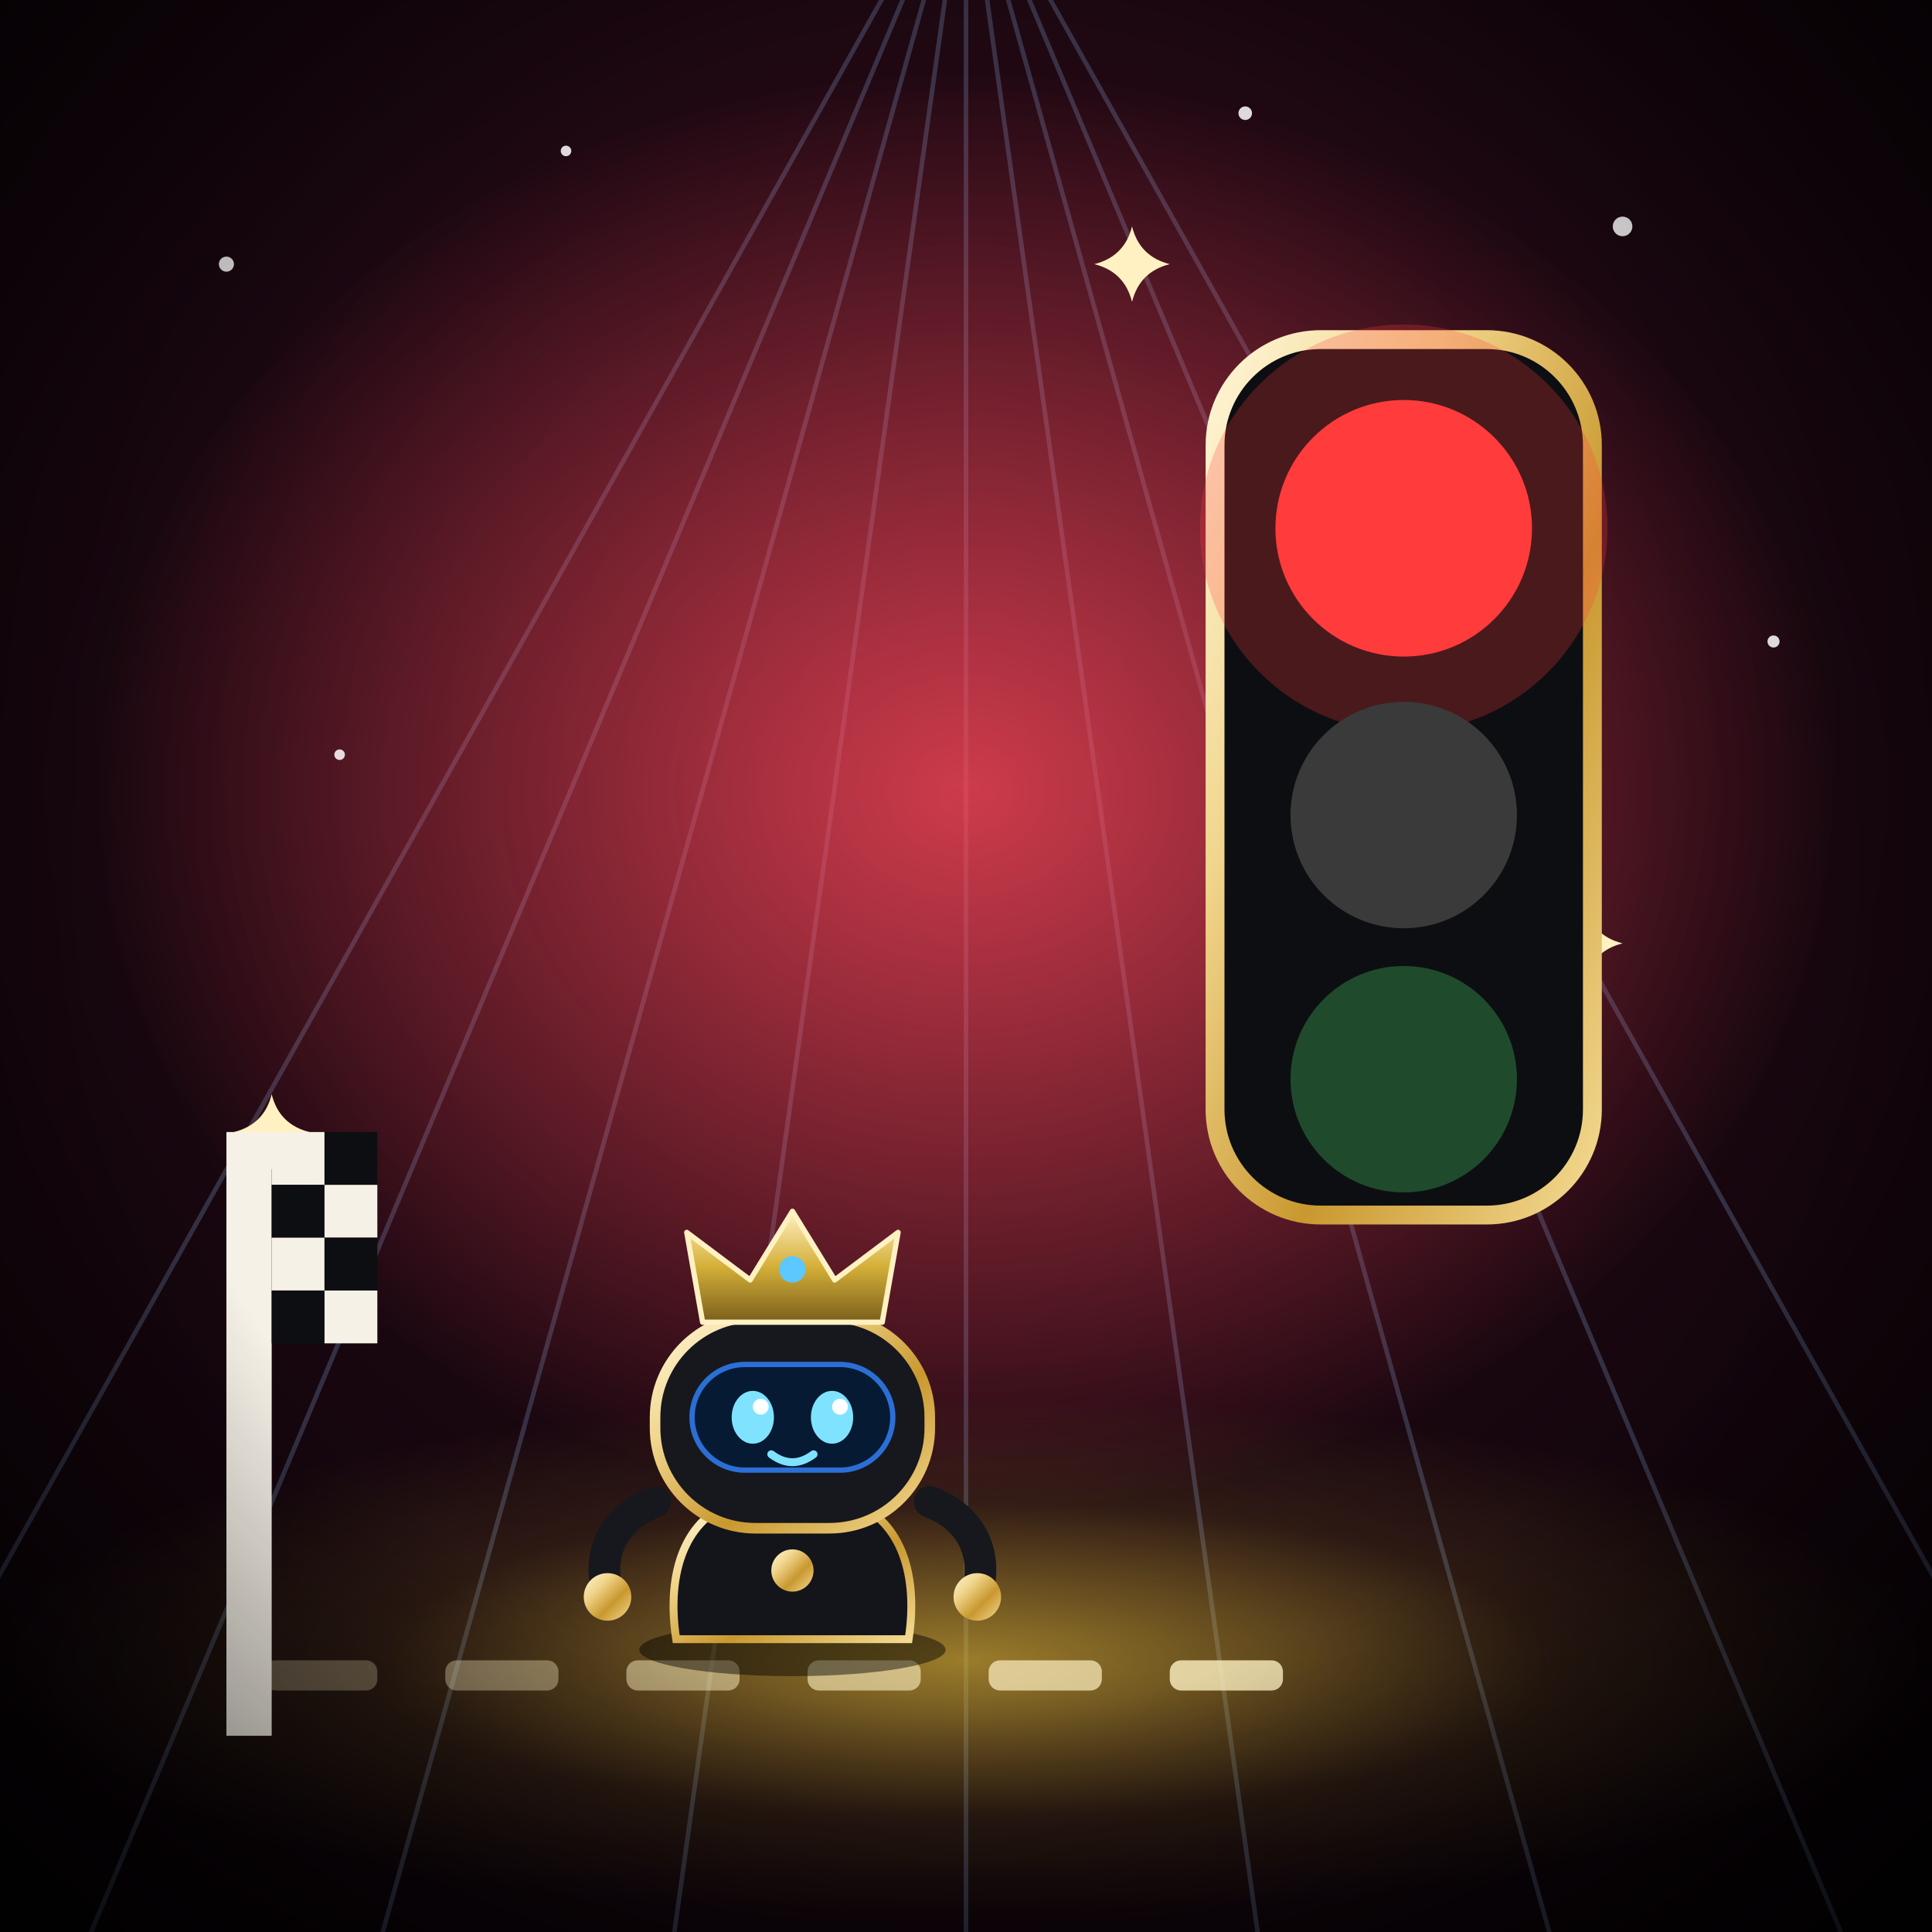
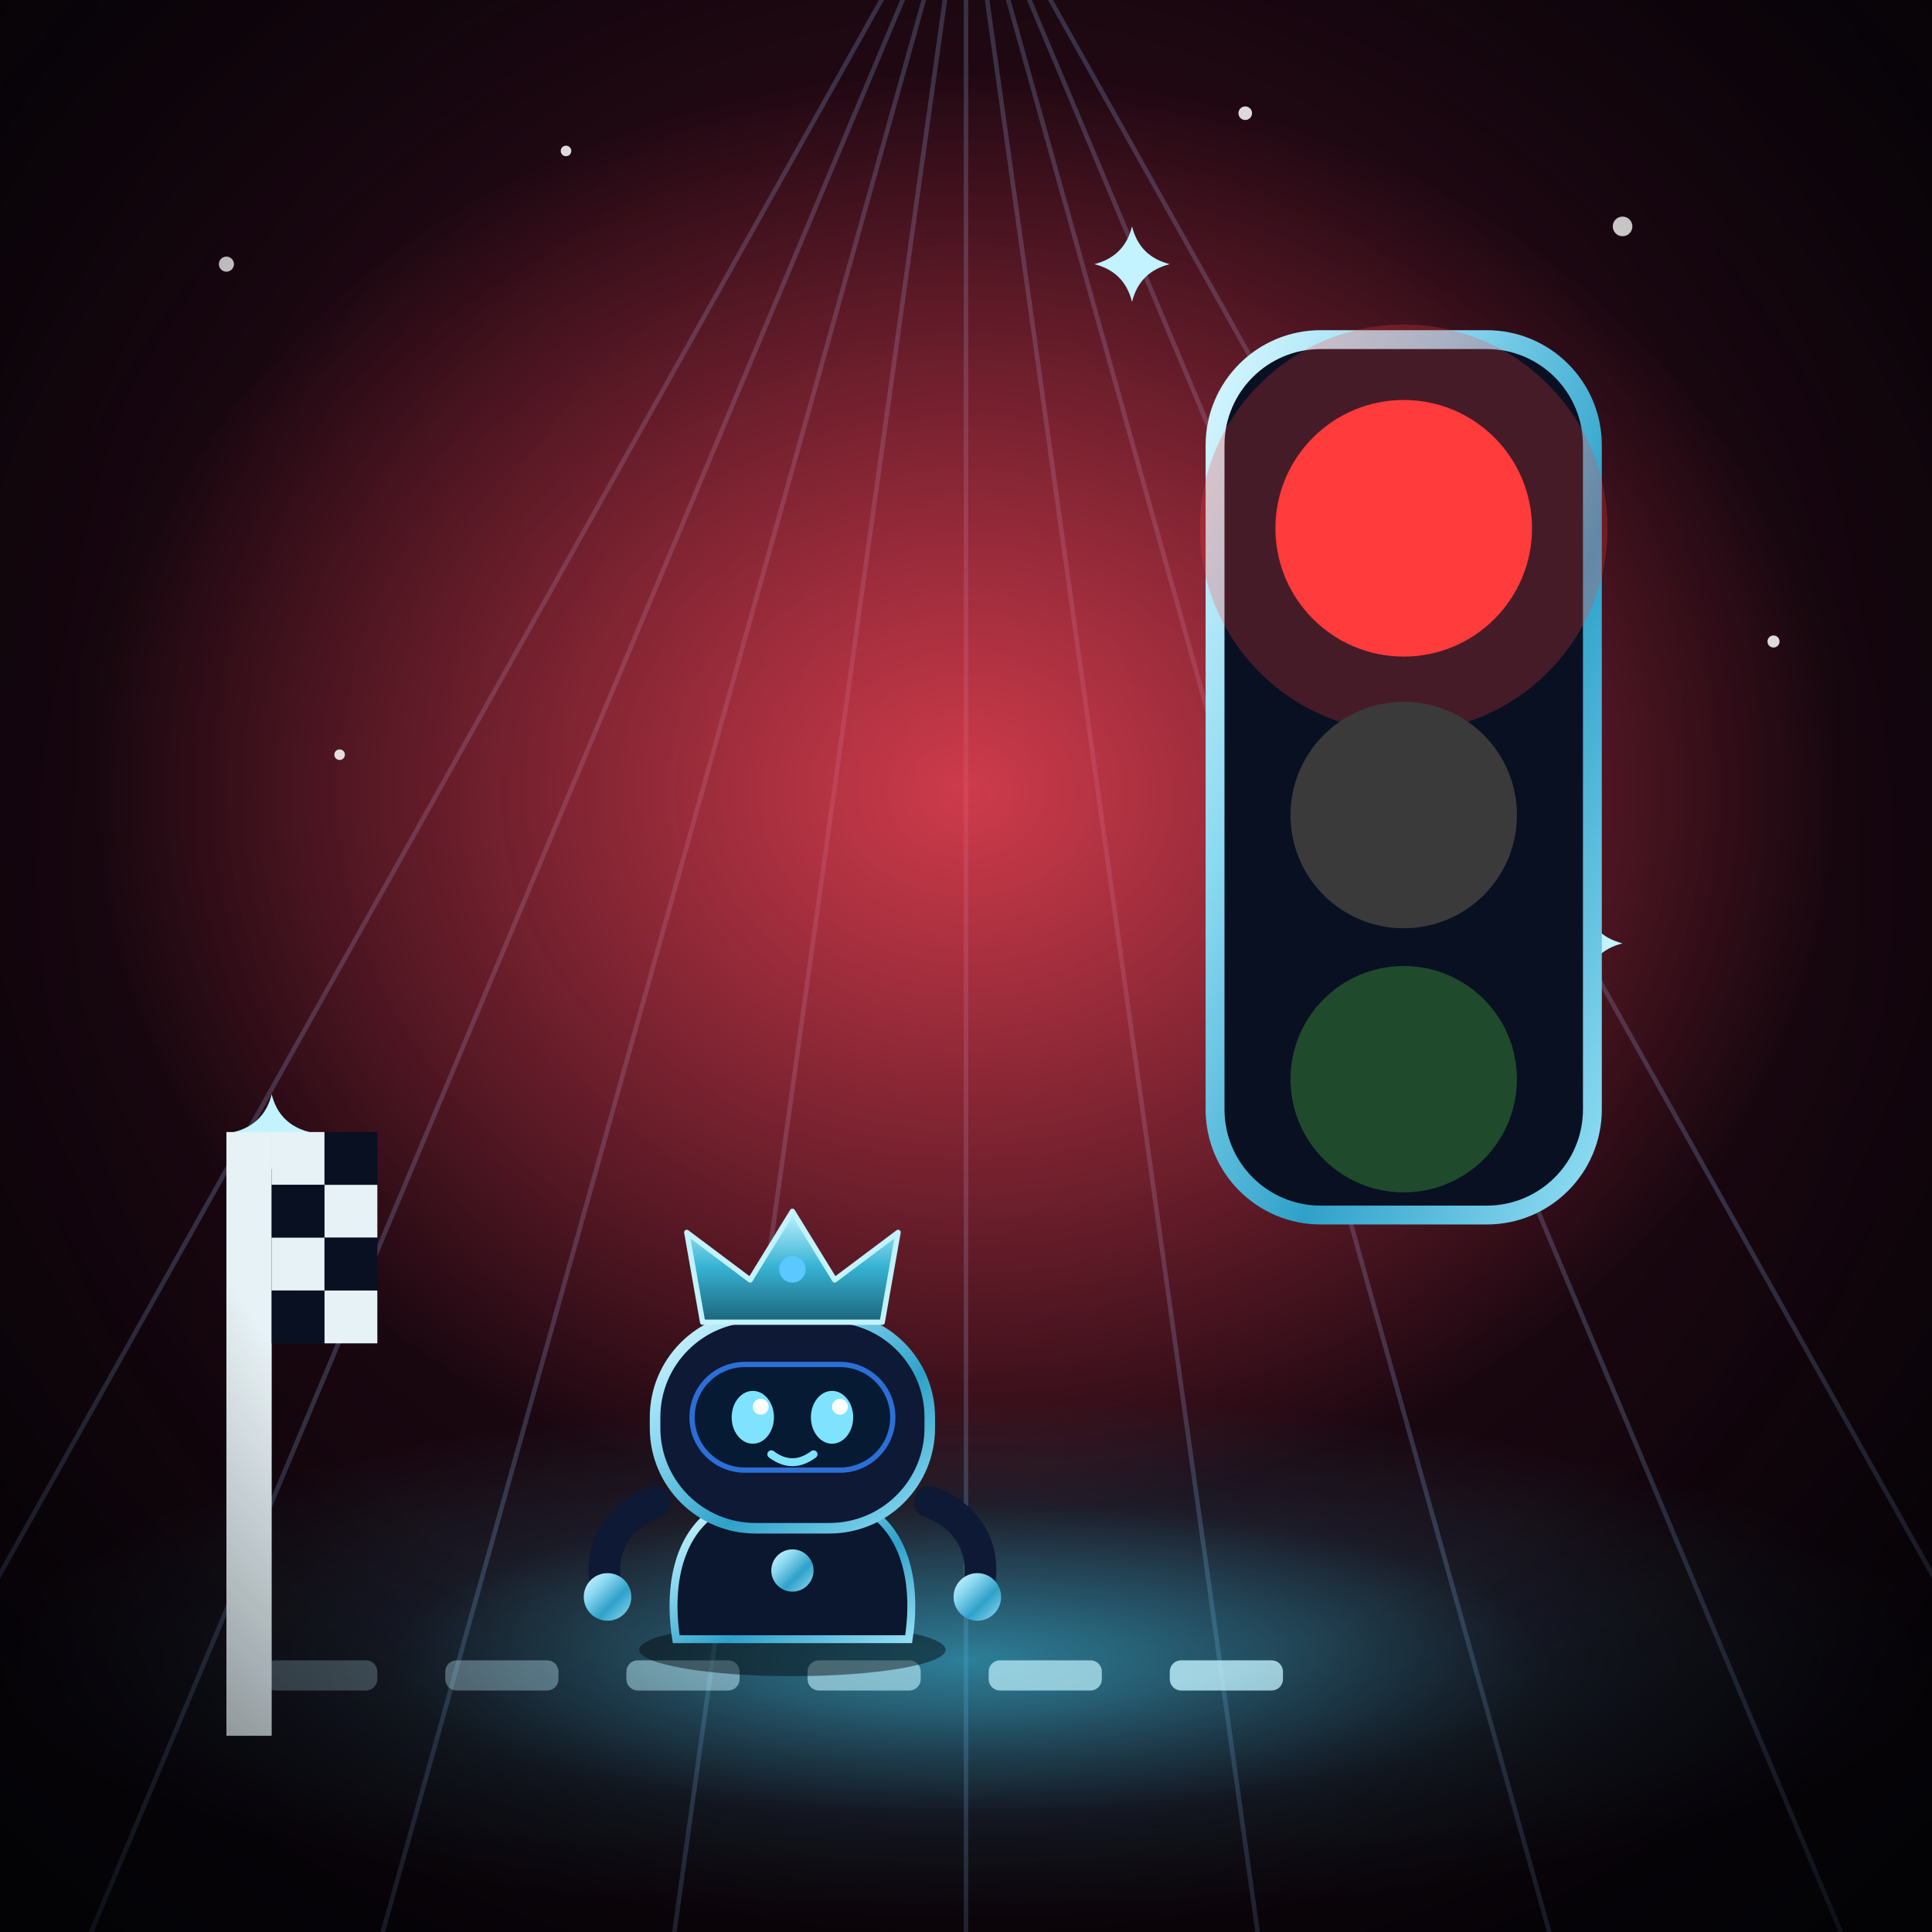
- <svg xmlns="http://www.w3.org/2000/svg" viewBox="0 0 512 512" width="512" height="512" role="img" aria-label="SKY LIVE — redlight">
+ <svg xmlns="http://www.w3.org/2000/svg" viewBox="0 0 512 512" width="512" height="512" role="img" aria-label="SPONGE LIVE — redlight">
  <defs>
    <radialGradient id="credlight-sky" cx="50%" cy="38%" r="75%">
-       <stop offset="0" stop-color="#3a0e1e" />
-       <stop offset=".55" stop-color="#1a0710" />
+       <stop offset="0" stop-color="#3A0E1E" />
+       <stop offset=".55" stop-color="#1A0710" />
      <stop offset="1" stop-color="#070206" />
    </radialGradient>
    <radialGradient id="credlight-glow" cx="50%" cy="50%" r="50%">
-       <stop offset="0" stop-color="#ff4a5a" stop-opacity=".75" />
-       <stop offset="1" stop-color="#ff4a5a" stop-opacity="0" />
+       <stop offset="0" stop-color="#FF4A5A" stop-opacity=".75" />
+       <stop offset="1" stop-color="#FF4A5A" stop-opacity="0" />
    </radialGradient>
    <radialGradient id="credlight-floor" cx="50%" cy="50%" r="50%">
-       <stop offset="0" stop-color="#D4AF37" stop-opacity=".7" />
-       <stop offset=".6" stop-color="#D4AF37" stop-opacity=".12" />
-       <stop offset="1" stop-color="#D4AF37" stop-opacity="0" />
+       <stop offset="0" stop-color="#37B3D4" stop-opacity=".7" />
+       <stop offset=".6" stop-color="#37B3D4" stop-opacity=".12" />
+       <stop offset="1" stop-color="#37B3D4" stop-opacity="0" />
    </radialGradient>
    <linearGradient id="credlight-gold" x1="0" y1="0" x2="1" y2="1">
-       <stop offset="0" stop-color="#FFF6D8" />
-       <stop offset=".3" stop-color="#F1D58C" />
-       <stop offset=".62" stop-color="#C9982F" />
-       <stop offset="1" stop-color="#F4DA92" />
+       <stop offset="0" stop-color="#D8F7FF" />
+       <stop offset=".3" stop-color="#8CD9F1" />
+       <stop offset=".62" stop-color="#2FA1C9" />
+       <stop offset="1" stop-color="#92DEF4" />
    </linearGradient>
    <linearGradient id="credlight-goldv" x1="0" y1="0" x2="0" y2="1">
-       <stop offset="0" stop-color="#FFF1C2" />
-       <stop offset=".5" stop-color="#D4AF37" />
-       <stop offset="1" stop-color="#7a5f1c" />
+       <stop offset="0" stop-color="#C2F3FF" />
+       <stop offset=".5" stop-color="#37B3D4" />
+       <stop offset="1" stop-color="#1C647A" />
    </linearGradient>
    <radialGradient id="credlight-vig" cx="50%" cy="45%" r="72%">
-       <stop offset=".6" stop-color="#000" stop-opacity="0" />
-       <stop offset="1" stop-color="#000" stop-opacity=".7" />
+       <stop offset=".6" stop-color="#010306" stop-opacity="0" />
+       <stop offset="1" stop-color="#010306" stop-opacity=".7" />
    </radialGradient>
  </defs>
  <rect width="512" height="512" fill="url(#credlight-sky)" />
-   <g opacity=".22" stroke="#9cc4ff" stroke-width="1.2">
+   <g opacity=".22" stroke="#9CC4FF" stroke-width="1.2">
    <path d="M256 -40 L-80 560" />
    <path d="M256 -40 L4 560" />
    <path d="M256 -40 L88 560" />
    <path d="M256 -40 L172 560" />
    <path d="M256 -40 L256 560" />
    <path d="M256 -40 L340 560" />
    <path d="M256 -40 L424 560" />
    <path d="M256 -40 L508 560" />
    <path d="M256 -40 L592 560" />
  </g>
  <ellipse cx="256" cy="210" rx="230" ry="190" fill="url(#credlight-glow)" />
  <ellipse cx="256" cy="440" rx="260" ry="70" fill="url(#credlight-floor)" />
-   <g fill="#fff">
+   <g fill="#FFFFFF">
    <circle cx="60" cy="70" r="2" opacity=".85" />
    <circle cx="430" cy="60" r="2.6" opacity=".85" />
    <circle cx="470" cy="170" r="1.6" opacity=".85" />
    <circle cx="90" cy="200" r="1.4" opacity=".85" />
    <circle cx="380" cy="120" r="1.2" opacity=".85" />
    <circle cx="150" cy="40" r="1.4" opacity=".85" />
    <circle cx="330" cy="30" r="1.8" opacity=".85" />
  </g>
-   <g fill="#FFF1C2">
+   <g fill="#C2F3FF">
    <path d="M420 240q2 8 10 10q-8 2-10 10q-2-8-10-10q8-2 10-10Z" />
    <path d="M72 290q2 8 10 10q-8 2-10 10q-2-8-10-10q8-2 10-10Z" />
    <path d="M300 60q2 8 10 10q-8 2-10 10q-2-8-10-10q8-2 10-10Z" />
  </g>
  <g transform="translate(372 120)">
-     <rect x="-50" y="-30" width="100" height="232" rx="28" fill="#0d0e12" stroke="url(#credlight-gold)" stroke-width="5" />
-     <circle cy="20" r="54" fill="#ff3b3b" opacity=".25" />
-     <circle cy="20" r="34" fill="#ff3b3b" />
-     <circle cy="96" r="30" fill="#3a3a3a" />
-     <circle cy="166" r="30" fill="#204a2c" />
+     <rect x="-50" y="-30" width="100" height="232" rx="28" fill="#081022" stroke="url(#credlight-gold)" stroke-width="5" />
+     <circle cy="20" r="54" fill="#FF3B3B" opacity=".25" />
+     <circle cy="20" r="34" fill="#FF3B3B" />
+     <circle cy="96" r="30" fill="#3A3A3A" />
+     <circle cy="166" r="30" fill="#204A2C" />
  </g>
  <path d="M60 460h300" stroke="url(#credlight-gold)" stroke-width="6" />
-   <rect x="70" y="440" width="30" height="8" rx="3" fill="#FFF1C2" opacity="0.3" />
-   <rect x="118" y="440" width="30" height="8" rx="3" fill="#FFF1C2" opacity="0.4" />
-   <rect x="166" y="440" width="30" height="8" rx="3" fill="#FFF1C2" opacity="0.5" />
-   <rect x="214" y="440" width="30" height="8" rx="3" fill="#FFF1C2" opacity="0.6" />
-   <rect x="262" y="440" width="30" height="8" rx="3" fill="#FFF1C2" opacity="0.7" />
-   <rect x="310" y="440" width="30" height="8" rx="3" fill="#FFF1C2" opacity="0.8" />
+   <rect x="70" y="440" width="30" height="8" rx="3" fill="#C2F3FF" opacity="0.3" />
+   <rect x="118" y="440" width="30" height="8" rx="3" fill="#C2F3FF" opacity="0.4" />
+   <rect x="166" y="440" width="30" height="8" rx="3" fill="#C2F3FF" opacity="0.5" />
+   <rect x="214" y="440" width="30" height="8" rx="3" fill="#C2F3FF" opacity="0.6" />
+   <rect x="262" y="440" width="30" height="8" rx="3" fill="#C2F3FF" opacity="0.7" />
+   <rect x="310" y="440" width="30" height="8" rx="3" fill="#C2F3FF" opacity="0.8" />
  <g transform="translate(60 0)">
-     <rect x="0" y="300" width="12" height="160" fill="#F6F1E7" />
-     <rect x="12" y="300" width="14" height="14" fill="#F6F1E7" />
-     <rect x="26" y="300" width="14" height="14" fill="#0d0e12" />
-     <rect x="12" y="314" width="14" height="14" fill="#0d0e12" />
-     <rect x="26" y="314" width="14" height="14" fill="#F6F1E7" />
-     <rect x="12" y="328" width="14" height="14" fill="#F6F1E7" />
-     <rect x="26" y="328" width="14" height="14" fill="#0d0e12" />
-     <rect x="12" y="342" width="14" height="14" fill="#0d0e12" />
-     <rect x="26" y="342" width="14" height="14" fill="#F6F1E7" />
+     <rect x="0" y="300" width="12" height="160" fill="#E7F2F6" />
+     <rect x="12" y="300" width="14" height="14" fill="#E7F2F6" />
+     <rect x="26" y="300" width="14" height="14" fill="#081022" />
+     <rect x="12" y="314" width="14" height="14" fill="#081022" />
+     <rect x="26" y="314" width="14" height="14" fill="#E7F2F6" />
+     <rect x="12" y="328" width="14" height="14" fill="#E7F2F6" />
+     <rect x="26" y="328" width="14" height="14" fill="#081022" />
+     <rect x="12" y="342" width="14" height="14" fill="#081022" />
+     <rect x="26" y="342" width="14" height="14" fill="#E7F2F6" />
  </g>
  <g transform="translate(210 370) scale(0.7 0.7)">
-     <ellipse cx="0" cy="96" rx="58" ry="10" fill="#000" opacity=".45" />
-     <path d="M-44 92c-4-26 4-46 22-52h44c18 6 26 26 22 52Z" fill="#14151a" stroke="url(#credlight-gold)" stroke-width="3" />
+     <ellipse cx="0" cy="96" rx="58" ry="10" fill="#010306" opacity=".45" />
+     <path d="M-44 92c-4-26 4-46 22-52h44c18 6 26 26 22 52Z" fill="#0B162F" stroke="url(#credlight-gold)" stroke-width="3" />
    <circle cx="0" cy="66" r="8" fill="url(#credlight-gold)" />
-     <rect x="-52" y="-30" width="104" height="80" rx="38" fill="#17181e" stroke="url(#credlight-gold)" stroke-width="4" />
-     <rect x="-38" y="-12" width="76" height="40" rx="20" fill="#071a33" stroke="#2b6fd6" stroke-width="2" />
-     <ellipse cx="-15" cy="8" rx="8" ry="10" fill="#7fe3ff" />
-     <ellipse cx="15" cy="8" rx="8" ry="10" fill="#7fe3ff" />
-     <circle cx="-12" cy="4" r="3" fill="#fff" />
-     <circle cx="18" cy="4" r="3" fill="#fff" />
-     <path d="M-8 22q8 6 16 0" fill="none" stroke="#7fe3ff" stroke-width="3" stroke-linecap="round" />
-     <path d="M-34 -28 -40 -62 -16 -44 0 -70 16 -44 40 -62 34 -28Z" fill="url(#credlight-goldv)" stroke="#FFF1C2" stroke-width="2" stroke-linejoin="round" />
-     <circle cx="0" cy="-48" r="5" fill="#5bc8ff" />
-     <path d="M-52 40c-16 6-22 20-18 34M52 40c16 6 22 20 18 34" fill="none" stroke="#17181e" stroke-width="12" stroke-linecap="round" />
+     <rect x="-52" y="-30" width="104" height="80" rx="38" fill="#0D1935" stroke="url(#credlight-gold)" stroke-width="4" />
+     <rect x="-38" y="-12" width="76" height="40" rx="20" fill="#071A33" stroke="#2B6FD6" stroke-width="2" />
+     <ellipse cx="-15" cy="8" rx="8" ry="10" fill="#7FE3FF" />
+     <ellipse cx="15" cy="8" rx="8" ry="10" fill="#7FE3FF" />
+     <circle cx="-12" cy="4" r="3" fill="#FFFFFF" />
+     <circle cx="18" cy="4" r="3" fill="#FFFFFF" />
+     <path d="M-8 22q8 6 16 0" fill="none" stroke="#7FE3FF" stroke-width="3" stroke-linecap="round" />
+     <path d="M-34 -28 -40 -62 -16 -44 0 -70 16 -44 40 -62 34 -28Z" fill="url(#credlight-goldv)" stroke="#C2F3FF" stroke-width="2" stroke-linejoin="round" />
+     <circle cx="0" cy="-48" r="5" fill="#5BC8FF" />
+     <path d="M-52 40c-16 6-22 20-18 34M52 40c16 6 22 20 18 34" fill="none" stroke="#0D1935" stroke-width="12" stroke-linecap="round" />
    <circle cx="-70" cy="76" r="9" fill="url(#credlight-gold)" />
    <circle cx="70" cy="76" r="9" fill="url(#credlight-gold)" />
  </g>
  <rect width="512" height="512" fill="url(#credlight-vig)" />
</svg>
